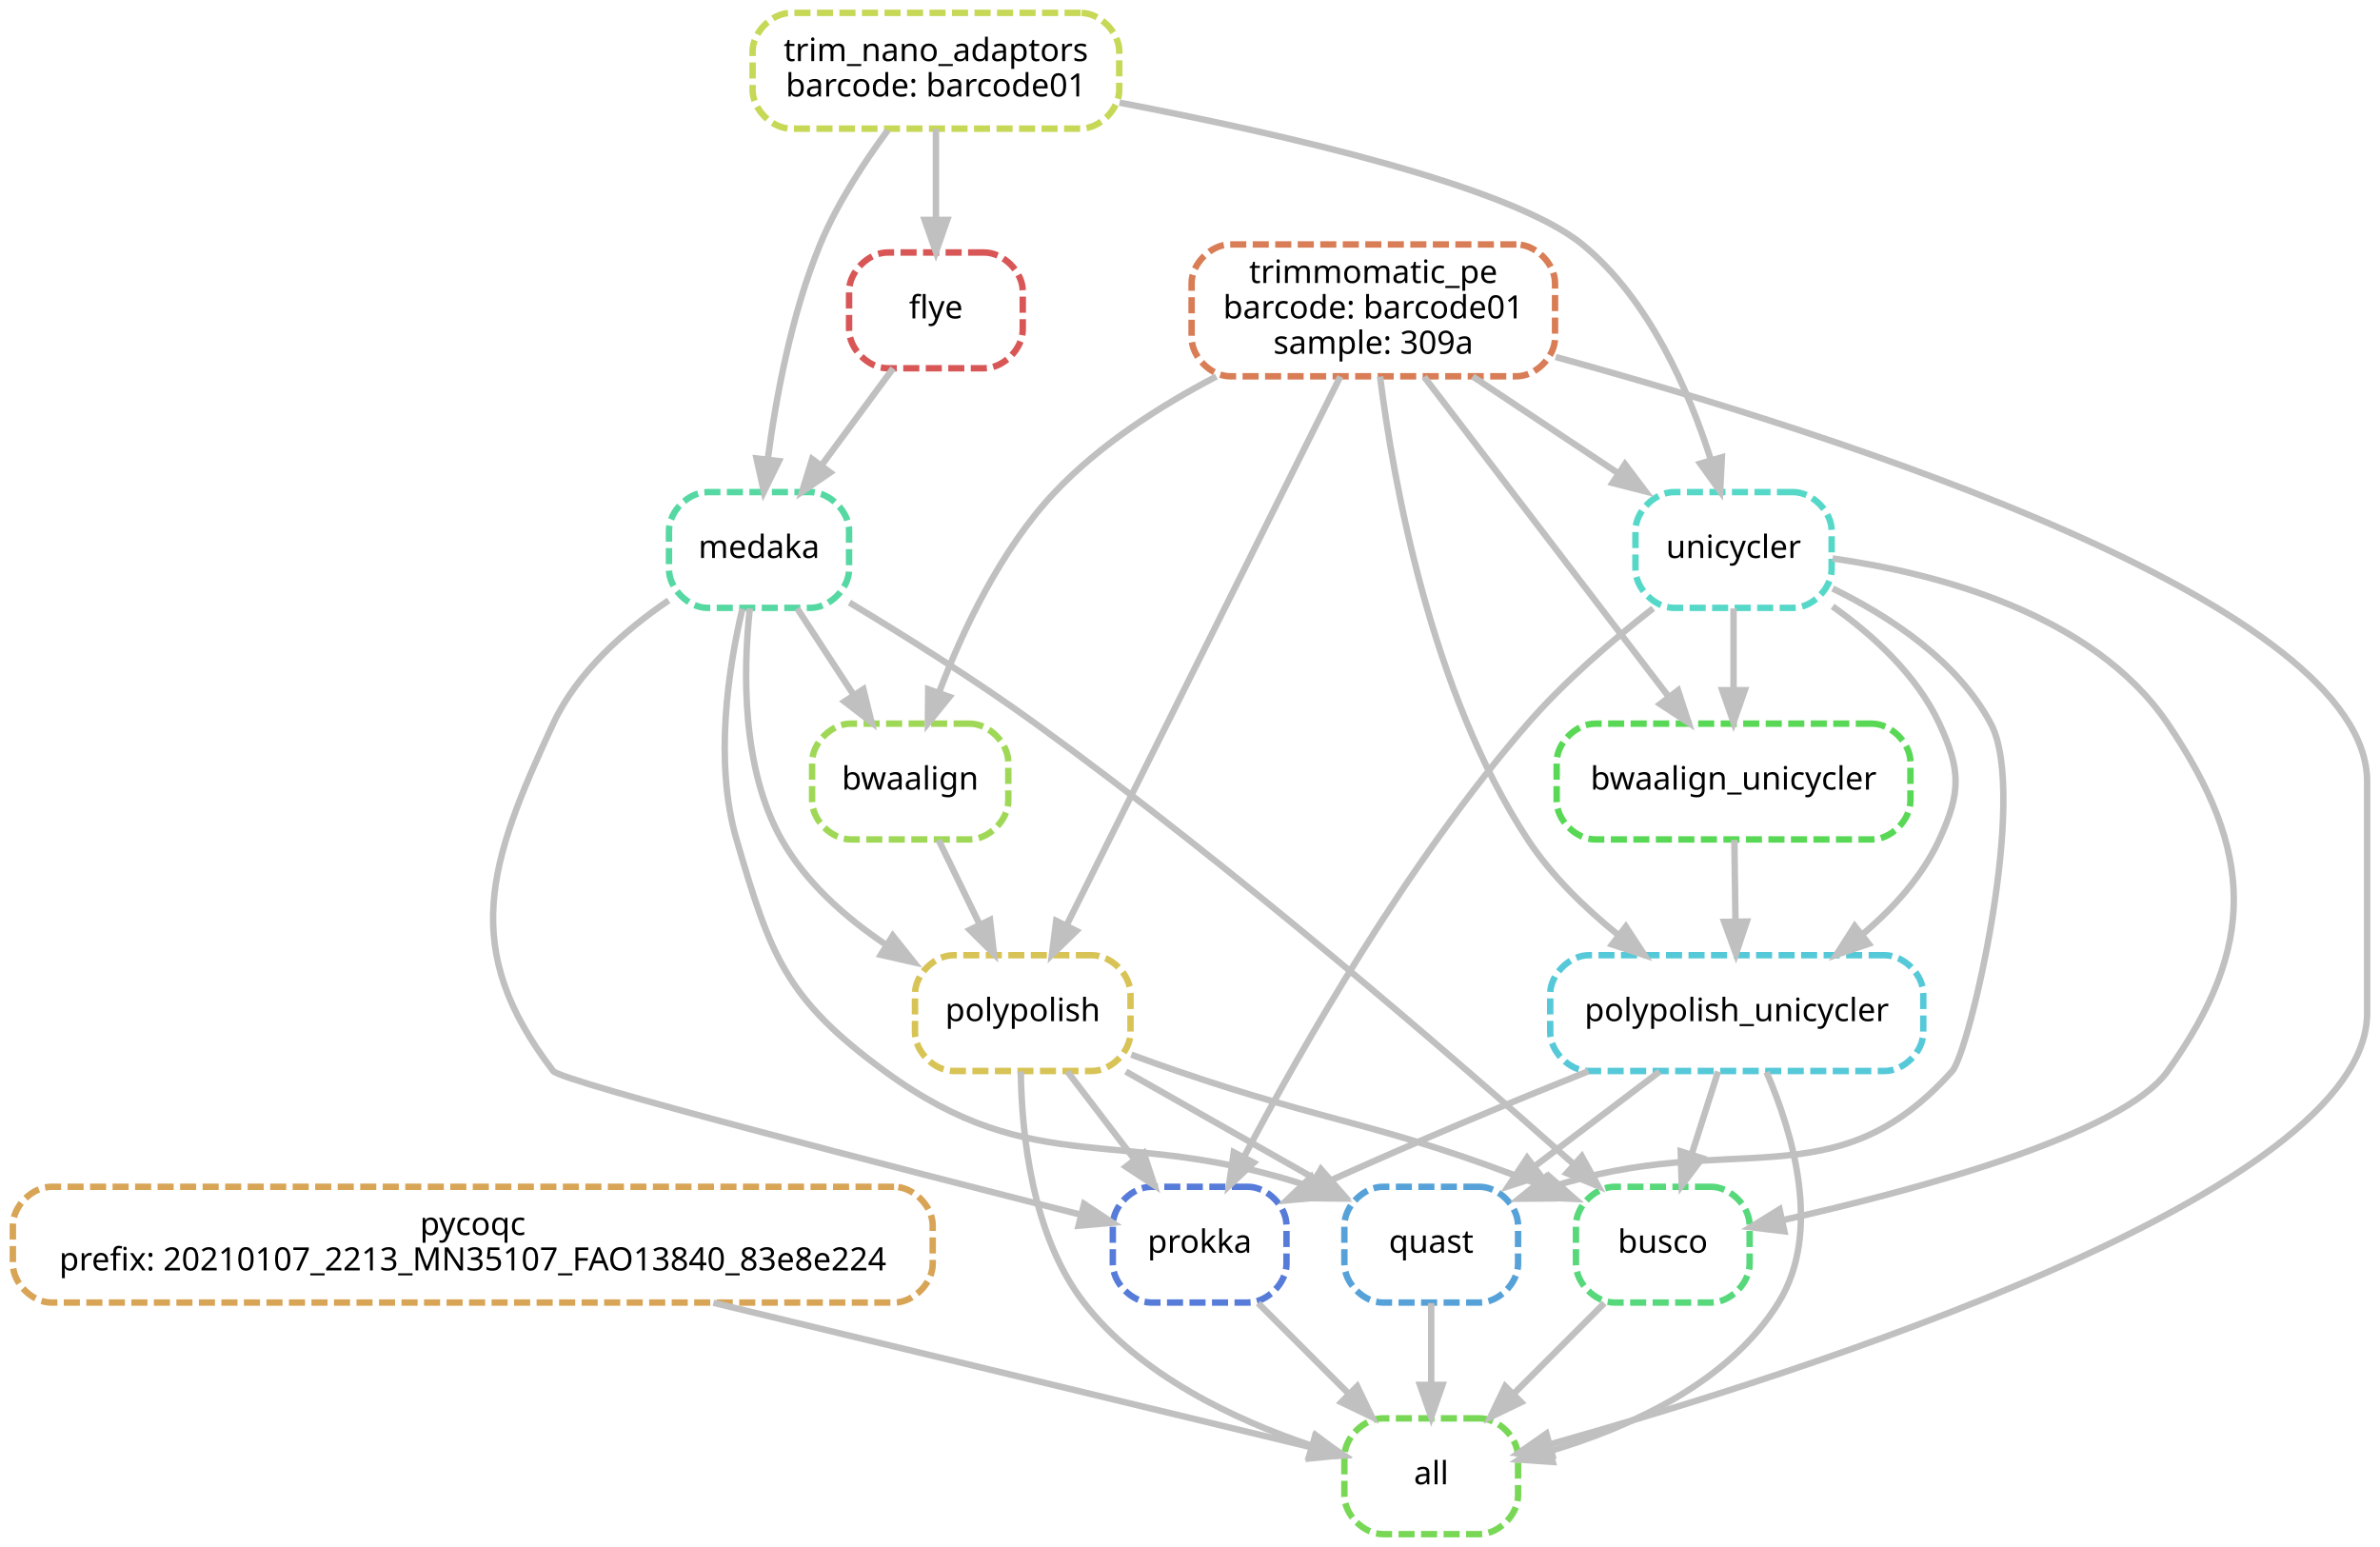
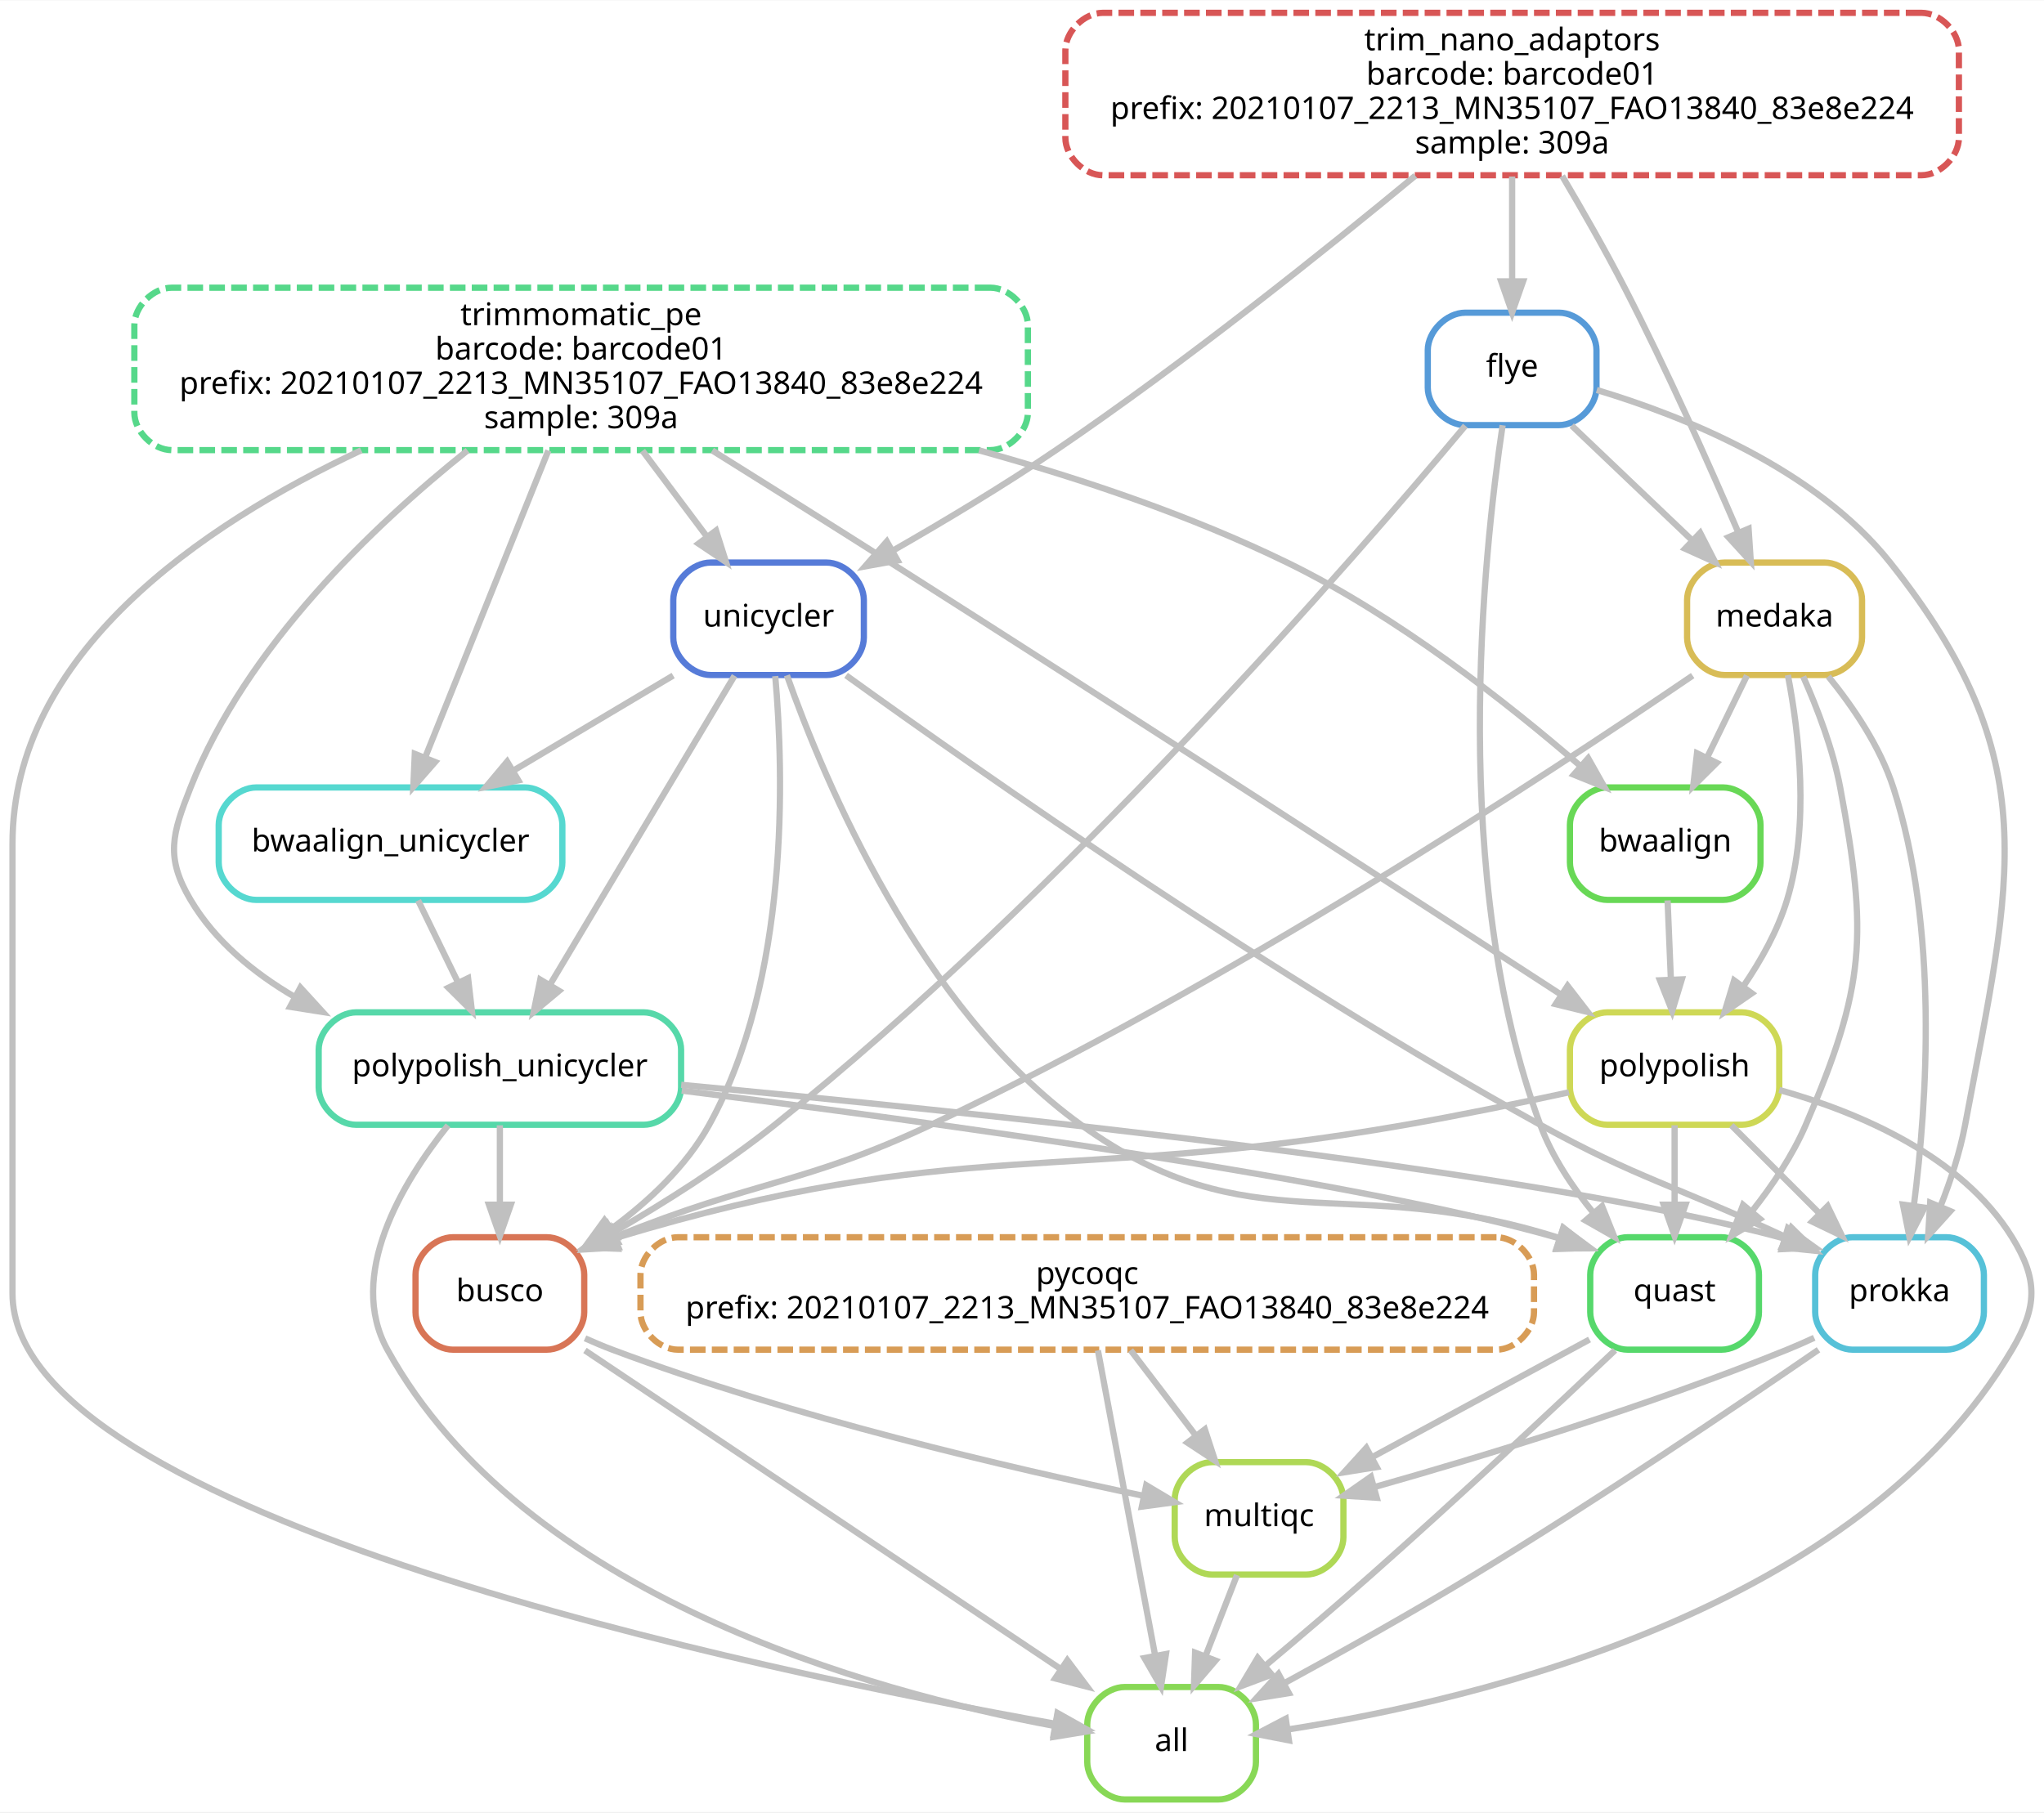
- <svg xmlns="http://www.w3.org/2000/svg" width="740pt" height="481pt" viewBox="0.00 0.00 740.00 481.00">
-   <g id="graph0" class="graph" transform="scale(1 1) rotate(0) translate(4 477)">
-     <polygon fill="#ffffff" stroke="transparent" points="-4,4 -4,-477 736,-477 736,4 -4,4" />
+ <svg xmlns="http://www.w3.org/2000/svg" width="654pt" height="580pt" viewBox="0.00 0.00 654.24 580.00">
+   <g id="graph0" class="graph" transform="scale(1 1) rotate(0) translate(4 576)">
+     <polygon fill="#ffffff" stroke="transparent" points="-4,4 -4,-576 650.242,-576 650.242,4 -4,4" />
    <g id="node1" class="node">
-       <path fill="none" stroke="#78d856" stroke-width="2" stroke-dasharray="5,2" d="M456,-36C456,-36 426,-36 426,-36 420,-36 414,-30 414,-24 414,-24 414,-12 414,-12 414,-6 420,0 426,0 426,0 456,0 456,0 462,0 468,-6 468,-12 468,-12 468,-24 468,-24 468,-30 462,-36 456,-36" />
-       <text text-anchor="middle" x="441" y="-15.5" font-family="sans" font-size="10.00" fill="#000000">all</text>
+       <path fill="none" stroke="#88d856" stroke-width="2" d="M386,-36C386,-36 356,-36 356,-36 350,-36 344,-30 344,-24 344,-24 344,-12 344,-12 344,-6 350,0 356,0 356,0 386,0 386,0 392,0 398,-6 398,-12 398,-12 398,-24 398,-24 398,-30 392,-36 386,-36" />
+       <text text-anchor="middle" x="371" y="-15.5" font-family="sans" font-size="10.00" fill="#000000">all</text>
    </g>
    <g id="node2" class="node">
-       <path fill="none" stroke="#d8a456" stroke-width="2" stroke-dasharray="5,2" d="M274,-108C274,-108 12,-108 12,-108 6,-108 0,-102 0,-96 0,-96 0,-84 0,-84 0,-78 6,-72 12,-72 12,-72 274,-72 274,-72 280,-72 286,-78 286,-84 286,-84 286,-96 286,-96 286,-102 280,-108 274,-108" />
-       <text text-anchor="middle" x="143" y="-93" font-family="sans" font-size="10.00" fill="#000000">pycoqc</text>
-       <text text-anchor="middle" x="143" y="-82" font-family="sans" font-size="10.00" fill="#000000">prefix: 20210107_2213_MN35107_FAO13840_83e8e224</text>
+       <path fill="none" stroke="#d89c56" stroke-width="2" stroke-dasharray="5,2" d="M475,-180C475,-180 213,-180 213,-180 207,-180 201,-174 201,-168 201,-168 201,-156 201,-156 201,-150 207,-144 213,-144 213,-144 475,-144 475,-144 481,-144 487,-150 487,-156 487,-156 487,-168 487,-168 487,-174 481,-180 475,-180" />
+       <text text-anchor="middle" x="344" y="-165" font-family="sans" font-size="10.00" fill="#000000">pycoqc</text>
+       <text text-anchor="middle" x="344" y="-154" font-family="sans" font-size="10.00" fill="#000000">prefix: 20210107_2213_MN35107_FAO13840_83e8e224</text>
    </g>
    <g id="edge1" class="edge">
-       <path fill="none" stroke="#c0c0c0" stroke-width="2" d="M217.813,-71.924C277.119,-57.595 357.477,-38.18 403.831,-26.98" />
-       <polygon fill="#c0c0c0" stroke="#c0c0c0" stroke-width="2" points="404.842,-30.337 413.741,-24.586 403.198,-23.533 404.842,-30.337" />
+       <path fill="none" stroke="#c0c0c0" stroke-width="2" d="M347.42,-143.762C352.045,-119.093 360.339,-74.86 365.755,-45.973" />
+       <polygon fill="#c0c0c0" stroke="#c0c0c0" stroke-width="2" points="369.205,-46.563 367.608,-36.09 362.325,-45.273 369.205,-46.563" />
+     </g>
+     <g id="node15" class="node">
+       <path fill="none" stroke="#afd856" stroke-width="2" d="M414,-108C414,-108 384,-108 384,-108 378,-108 372,-102 372,-96 372,-96 372,-84 372,-84 372,-78 378,-72 384,-72 384,-72 414,-72 414,-72 420,-72 426,-78 426,-84 426,-84 426,-96 426,-96 426,-102 420,-108 414,-108" />
+       <text text-anchor="middle" x="399" y="-87.5" font-family="sans" font-size="10.00" fill="#000000">multiqc</text>
+     </g>
+     <g id="edge42" class="edge">
+       <path fill="none" stroke="#c0c0c0" stroke-width="2" d="M357.879,-143.831C364.214,-135.539 371.838,-125.557 378.793,-116.453" />
+       <polygon fill="#c0c0c0" stroke="#c0c0c0" stroke-width="2" points="381.645,-118.485 384.934,-108.413 376.082,-114.235 381.645,-118.485" />
    </g>
    <g id="node3" class="node">
-       <path fill="none" stroke="#d87d56" stroke-width="2" stroke-dasharray="5,2" d="M467.5,-401C467.5,-401 378.5,-401 378.5,-401 372.5,-401 366.5,-395 366.5,-389 366.5,-389 366.5,-372 366.5,-372 366.5,-366 372.5,-360 378.5,-360 378.5,-360 467.5,-360 467.5,-360 473.5,-360 479.5,-366 479.5,-372 479.5,-372 479.5,-389 479.5,-389 479.5,-395 473.5,-401 467.5,-401" />
-       <text text-anchor="middle" x="423" y="-389" font-family="sans" font-size="10.00" fill="#000000">trimmomatic_pe</text>
-       <text text-anchor="middle" x="423" y="-378" font-family="sans" font-size="10.00" fill="#000000">barcode: barcode01</text>
-       <text text-anchor="middle" x="423" y="-367" font-family="sans" font-size="10.00" fill="#000000">sample: 309a</text>
+       <path fill="none" stroke="#56d88a" stroke-width="2" stroke-dasharray="5,2" d="M313,-484C313,-484 51,-484 51,-484 45,-484 39,-478 39,-472 39,-472 39,-444 39,-444 39,-438 45,-432 51,-432 51,-432 313,-432 313,-432 319,-432 325,-438 325,-444 325,-444 325,-472 325,-472 325,-478 319,-484 313,-484" />
+       <text text-anchor="middle" x="182" y="-472" font-family="sans" font-size="10.00" fill="#000000">trimmomatic_pe</text>
+       <text text-anchor="middle" x="182" y="-461" font-family="sans" font-size="10.00" fill="#000000">barcode: barcode01</text>
+       <text text-anchor="middle" x="182" y="-450" font-family="sans" font-size="10.00" fill="#000000">prefix: 20210107_2213_MN35107_FAO13840_83e8e224</text>
+       <text text-anchor="middle" x="182" y="-439" font-family="sans" font-size="10.00" fill="#000000">sample: 309a</text>
    </g>
    <g id="edge2" class="edge">
-       <path fill="none" stroke="#c0c0c0" stroke-width="2" d="M479.675,-366.014C568.881,-341.531 732,-289.214 732,-234 732,-234 732,-234 732,-162 732,-105.964 556.472,-50.109 478.064,-27.955" />
-       <polygon fill="#c0c0c0" stroke="#c0c0c0" stroke-width="2" points="478.688,-24.496 468.115,-25.178 476.806,-31.238 478.688,-24.496" />
+       <path fill="none" stroke="#c0c0c0" stroke-width="2" d="M111.634,-431.955C60.419,-407.931 0,-366.722 0,-306 0,-306 0,-306 0,-162 0,-90.91 239.731,-41.062 333.777,-24.242" />
+       <polygon fill="#c0c0c0" stroke="#c0c0c0" stroke-width="2" points="334.478,-27.672 343.719,-22.49 333.264,-20.779 334.478,-27.672" />
    </g>
    <g id="node4" class="node">
-       <path fill="none" stroke="#d8c356" stroke-width="2" stroke-dasharray="5,2" d="M335.5,-180C335.5,-180 292.5,-180 292.5,-180 286.5,-180 280.5,-174 280.5,-168 280.5,-168 280.5,-156 280.5,-156 280.5,-150 286.5,-144 292.5,-144 292.5,-144 335.5,-144 335.5,-144 341.5,-144 347.5,-150 347.5,-156 347.5,-156 347.5,-168 347.5,-168 347.5,-174 341.5,-180 335.5,-180" />
-       <text text-anchor="middle" x="314" y="-159.5" font-family="sans" font-size="10.00" fill="#000000">polypolish</text>
+       <path fill="none" stroke="#ced856" stroke-width="2" d="M553.5,-252C553.5,-252 510.5,-252 510.5,-252 504.5,-252 498.5,-246 498.5,-240 498.5,-240 498.5,-228 498.5,-228 498.5,-222 504.5,-216 510.5,-216 510.5,-216 553.5,-216 553.5,-216 559.5,-216 565.5,-222 565.5,-228 565.5,-228 565.5,-240 565.5,-240 565.5,-246 559.5,-252 553.5,-252" />
+       <text text-anchor="middle" x="532" y="-231.5" font-family="sans" font-size="10.00" fill="#000000">polypolish</text>
+     </g>
+     <g id="edge9" class="edge">
+       <path fill="none" stroke="#c0c0c0" stroke-width="2" d="M223.988,-431.88C241.63,-420.861 262.346,-407.86 281,-396 357.637,-347.274 446.865,-289.414 495.605,-257.711" />
+       <polygon fill="#c0c0c0" stroke="#c0c0c0" stroke-width="2" points="497.75,-260.491 504.223,-252.104 493.932,-254.624 497.75,-260.491" />
+     </g>
+     <g id="node8" class="node">
+       <path fill="none" stroke="#68d856" stroke-width="2" d="M547.5,-324C547.5,-324 510.5,-324 510.5,-324 504.5,-324 498.5,-318 498.5,-312 498.5,-312 498.5,-300 498.5,-300 498.5,-294 504.5,-288 510.5,-288 510.5,-288 547.5,-288 547.5,-288 553.5,-288 559.5,-294 559.5,-300 559.5,-300 559.5,-312 559.5,-312 559.5,-318 553.5,-324 547.5,-324" />
+       <text text-anchor="middle" x="529" y="-303.5" font-family="sans" font-size="10.00" fill="#000000">bwaalign</text>
+     </g>
+     <g id="edge15" class="edge">
+       <path fill="none" stroke="#c0c0c0" stroke-width="2" d="M309.369,-431.928C342.388,-422.801 377.281,-410.977 408,-396 443.155,-378.86 478.484,-351.077 501.813,-330.909" />
+       <polygon fill="#c0c0c0" stroke="#c0c0c0" stroke-width="2" points="504.338,-333.35 509.545,-324.123 499.72,-328.089 504.338,-333.35" />
+     </g>
+     <g id="node9" class="node">
+       <path fill="none" stroke="#56d8a9" stroke-width="2" d="M202,-252C202,-252 110,-252 110,-252 104,-252 98,-246 98,-240 98,-240 98,-228 98,-228 98,-222 104,-216 110,-216 110,-216 202,-216 202,-216 208,-216 214,-222 214,-228 214,-228 214,-240 214,-240 214,-246 208,-252 202,-252" />
+       <text text-anchor="middle" x="156" y="-231.5" font-family="sans" font-size="10.00" fill="#000000">polypolish_unicycler</text>
+     </g>
+     <g id="edge17" class="edge">
+       <path fill="none" stroke="#c0c0c0" stroke-width="2" d="M145.649,-431.899C115.471,-407.796 74.727,-368.992 57,-324 51.135,-309.114 48.833,-301.758 57,-288 64.829,-274.811 77.138,-264.638 90.451,-256.869" />
+       <polygon fill="#c0c0c0" stroke="#c0c0c0" stroke-width="2" points="92.159,-259.924 99.307,-252.103 88.843,-253.76 92.159,-259.924" />
+     </g>
+     <g id="node10" class="node">
+       <path fill="none" stroke="#567bd8" stroke-width="2" d="M260.5,-396C260.5,-396 223.5,-396 223.5,-396 217.5,-396 211.5,-390 211.5,-384 211.5,-384 211.5,-372 211.5,-372 211.5,-366 217.5,-360 223.5,-360 223.5,-360 260.5,-360 260.5,-360 266.5,-360 272.5,-366 272.5,-372 272.5,-372 272.5,-384 272.5,-384 272.5,-390 266.5,-396 260.5,-396" />
+       <text text-anchor="middle" x="242" y="-375.5" font-family="sans" font-size="10.00" fill="#000000">unicycler</text>
+     </g>
+     <g id="edge20" class="edge">
+       <path fill="none" stroke="#c0c0c0" stroke-width="2" d="M201.646,-431.805C208.276,-422.965 215.676,-413.099 222.31,-404.254" />
+       <polygon fill="#c0c0c0" stroke="#c0c0c0" stroke-width="2" points="225.185,-406.253 228.385,-396.153 219.585,-402.053 225.185,-406.253" />
+     </g>
+     <g id="node11" class="node">
+       <path fill="none" stroke="#56d8d0" stroke-width="2" d="M164,-324C164,-324 78,-324 78,-324 72,-324 66,-318 66,-312 66,-312 66,-300 66,-300 66,-294 72,-288 78,-288 78,-288 164,-288 164,-288 170,-288 176,-294 176,-300 176,-300 176,-312 176,-312 176,-318 170,-324 164,-324" />
+       <text text-anchor="middle" x="121" y="-303.5" font-family="sans" font-size="10.00" fill="#000000">bwaalign_unicycler</text>
+     </g>
+     <g id="edge22" class="edge">
+       <path fill="none" stroke="#c0c0c0" stroke-width="2" d="M171.514,-431.87C160.531,-404.504 143.35,-361.693 132.132,-333.739" />
+       <polygon fill="#c0c0c0" stroke="#c0c0c0" stroke-width="2" points="135.264,-332.146 128.291,-324.168 128.768,-334.753 135.264,-332.146" />
+     </g>
+     <g id="edge3" class="edge">
+       <path fill="none" stroke="#c0c0c0" stroke-width="2" d="M565.513,-227.152C590.819,-220.033 623.854,-206.124 640,-180 648.412,-166.39 648.145,-157.771 640,-144 590.86,-60.919 469.778,-31.97 408.222,-22.41" />
+       <polygon fill="#c0c0c0" stroke="#c0c0c0" stroke-width="2" points="408.563,-18.922 398.162,-20.938 407.55,-25.849 408.563,-18.922" />
+     </g>
+     <g id="node12" class="node">
+       <path fill="none" stroke="#56c1d8" stroke-width="2" d="M619,-180C619,-180 589,-180 589,-180 583,-180 577,-174 577,-168 577,-168 577,-156 577,-156 577,-150 583,-144 589,-144 589,-144 619,-144 619,-144 625,-144 631,-150 631,-156 631,-156 631,-168 631,-168 631,-174 625,-180 619,-180" />
+       <text text-anchor="middle" x="604" y="-159.5" font-family="sans" font-size="10.00" fill="#000000">prokka</text>
+     </g>
+     <g id="edge26" class="edge">
+       <path fill="none" stroke="#c0c0c0" stroke-width="2" d="M550.169,-215.831C558.715,-207.285 569.056,-196.944 578.38,-187.62" />
+       <polygon fill="#c0c0c0" stroke="#c0c0c0" stroke-width="2" points="580.99,-189.959 585.587,-180.413 576.041,-185.01 580.99,-189.959" />
+     </g>
+     <g id="node13" class="node">
+       <path fill="none" stroke="#56d86b" stroke-width="2" d="M547,-180C547,-180 517,-180 517,-180 511,-180 505,-174 505,-168 505,-168 505,-156 505,-156 505,-150 511,-144 517,-144 517,-144 547,-144 547,-144 553,-144 559,-150 559,-156 559,-156 559,-168 559,-168 559,-174 553,-180 547,-180" />
+       <text text-anchor="middle" x="532" y="-159.5" font-family="sans" font-size="10.00" fill="#000000">quast</text>
+     </g>
+     <g id="edge31" class="edge">
+       <path fill="none" stroke="#c0c0c0" stroke-width="2" d="M532,-215.831C532,-208.131 532,-198.974 532,-190.417" />
+       <polygon fill="#c0c0c0" stroke="#c0c0c0" stroke-width="2" points="535.5,-190.413 532,-180.413 528.5,-190.413 535.5,-190.413" />
+     </g>
+     <g id="node14" class="node">
+       <path fill="none" stroke="#d87556" stroke-width="2" d="M171,-180C171,-180 141,-180 141,-180 135,-180 129,-174 129,-168 129,-168 129,-156 129,-156 129,-150 135,-144 141,-144 141,-144 171,-144 171,-144 177,-144 183,-150 183,-156 183,-156 183,-168 183,-168 183,-174 177,-180 171,-180" />
+       <text text-anchor="middle" x="156" y="-159.5" font-family="sans" font-size="10.00" fill="#000000">busco</text>
+     </g>
+     <g id="edge36" class="edge">
+       <path fill="none" stroke="#c0c0c0" stroke-width="2" d="M498.197,-226.391C482.388,-222.969 463.279,-219.029 446,-216 336.876,-196.868 302.774,-212.968 192.937,-179.738" />
+       <polygon fill="#c0c0c0" stroke="#c0c0c0" stroke-width="2" points="193.724,-176.318 183.136,-176.705 191.654,-183.005 193.724,-176.318" />
+     </g>
+     <g id="node5" class="node">
+       <path fill="none" stroke="#d8bc56" stroke-width="2" d="M580,-396C580,-396 548,-396 548,-396 542,-396 536,-390 536,-384 536,-384 536,-372 536,-372 536,-366 542,-360 548,-360 548,-360 580,-360 580,-360 586,-360 592,-366 592,-372 592,-372 592,-384 592,-384 592,-390 586,-396 580,-396" />
+       <text text-anchor="middle" x="564" y="-375.5" font-family="sans" font-size="10.00" fill="#000000">medaka</text>
+     </g>
+     <g id="edge10" class="edge">
+       <path fill="none" stroke="#c0c0c0" stroke-width="2" d="M568.258,-359.974C571.834,-341.484 575.297,-312.101 568,-288 565.044,-278.236 559.675,-268.623 553.97,-260.276" />
+       <polygon fill="#c0c0c0" stroke="#c0c0c0" stroke-width="2" points="556.713,-258.097 547.99,-252.083 551.059,-262.224 556.713,-258.097" />
+     </g>
+     <g id="edge16" class="edge">
+       <path fill="none" stroke="#c0c0c0" stroke-width="2" d="M555.168,-359.831C551.301,-351.877 546.679,-342.369 542.403,-333.572" />
+       <polygon fill="#c0c0c0" stroke="#c0c0c0" stroke-width="2" points="545.471,-331.877 537.951,-324.413 539.175,-334.937 545.471,-331.877" />
+     </g>
+     <g id="edge27" class="edge">
+       <path fill="none" stroke="#c0c0c0" stroke-width="2" d="M581.195,-359.554C589.153,-349.772 597.767,-337.089 602,-324 616.541,-279.037 612.857,-223.317 608.607,-190.324" />
+       <polygon fill="#c0c0c0" stroke="#c0c0c0" stroke-width="2" points="612.022,-189.474 607.17,-180.055 605.09,-190.444 612.022,-189.474" />
+     </g>
+     <g id="edge32" class="edge">
+       <path fill="none" stroke="#c0c0c0" stroke-width="2" d="M573.158,-359.513C577.701,-349.312 582.7,-336.259 585,-324 593.896,-276.579 593.069,-260.32 574,-216 569.775,-206.181 563.33,-196.592 556.748,-188.285" />
+       <polygon fill="#c0c0c0" stroke="#c0c0c0" stroke-width="2" points="559.294,-185.874 550.197,-180.443 553.922,-190.362 559.294,-185.874" />
+     </g>
+     <g id="edge37" class="edge">
+       <path fill="none" stroke="#c0c0c0" stroke-width="2" d="M537.782,-359.814C490.641,-327.684 387.73,-260.11 294,-216 253.221,-196.809 238.147,-198.472 192.835,-180.075" />
+       <polygon fill="#c0c0c0" stroke="#c0c0c0" stroke-width="2" points="193.929,-176.739 183.352,-176.116 191.232,-183.198 193.929,-176.739" />
+     </g>
+     <g id="node6" class="node">
+       <path fill="none" stroke="#569ad8" stroke-width="2" d="M495,-476C495,-476 465,-476 465,-476 459,-476 453,-470 453,-464 453,-464 453,-452 453,-452 453,-446 459,-440 465,-440 465,-440 495,-440 495,-440 501,-440 507,-446 507,-452 507,-452 507,-464 507,-464 507,-470 501,-476 495,-476" />
+       <text text-anchor="middle" x="480" y="-455.5" font-family="sans" font-size="10.00" fill="#000000">flye</text>
+     </g>
+     <g id="edge12" class="edge">
+       <path fill="none" stroke="#c0c0c0" stroke-width="2" d="M499.061,-439.847C510.445,-429.005 525.073,-415.073 537.562,-403.178" />
+       <polygon fill="#c0c0c0" stroke="#c0c0c0" stroke-width="2" points="540.187,-405.512 545.014,-396.081 535.359,-400.443 540.187,-405.512" />
+     </g>
+     <g id="edge28" class="edge">
+       <path fill="none" stroke="#c0c0c0" stroke-width="2" d="M507.087,-451.25C534.822,-442.923 577.147,-426.038 601,-396 651.19,-332.796 639.881,-295.324 625,-216 623.365,-207.284 620.366,-198.168 617.136,-189.96" />
+       <polygon fill="#c0c0c0" stroke="#c0c0c0" stroke-width="2" points="620.257,-188.352 613.158,-180.487 613.803,-191.062 620.257,-188.352" />
+     </g>
+     <g id="edge33" class="edge">
+       <path fill="none" stroke="#c0c0c0" stroke-width="2" d="M476.956,-439.955C470.781,-398.718 459.713,-295.045 489,-216 492.786,-205.781 499.309,-196.008 506.145,-187.654" />
+       <polygon fill="#c0c0c0" stroke="#c0c0c0" stroke-width="2" points="508.787,-189.949 512.717,-180.11 503.509,-185.351 508.787,-189.949" />
+     </g>
+     <g id="edge38" class="edge">
+       <path fill="none" stroke="#c0c0c0" stroke-width="2" d="M465.026,-439.803C429.545,-397.359 336.38,-289.817 244,-216 227.931,-203.16 208.587,-190.981 192.132,-181.451" />
+       <polygon fill="#c0c0c0" stroke="#c0c0c0" stroke-width="2" points="193.749,-178.344 183.327,-176.441 190.287,-184.428 193.749,-178.344" />
+     </g>
+     <g id="node7" class="node">
+       <path fill="none" stroke="#d85656" stroke-width="2" stroke-dasharray="5,2" d="M611,-572C611,-572 349,-572 349,-572 343,-572 337,-566 337,-560 337,-560 337,-532 337,-532 337,-526 343,-520 349,-520 349,-520 611,-520 611,-520 617,-520 623,-526 623,-532 623,-532 623,-560 623,-560 623,-566 617,-572 611,-572" />
+       <text text-anchor="middle" x="480" y="-560" font-family="sans" font-size="10.00" fill="#000000">trim_nano_adaptors</text>
+       <text text-anchor="middle" x="480" y="-549" font-family="sans" font-size="10.00" fill="#000000">barcode: barcode01</text>
+       <text text-anchor="middle" x="480" y="-538" font-family="sans" font-size="10.00" fill="#000000">prefix: 20210107_2213_MN35107_FAO13840_83e8e224</text>
+       <text text-anchor="middle" x="480" y="-527" font-family="sans" font-size="10.00" fill="#000000">sample: 309a</text>
+     </g>
+     <g id="edge13" class="edge">
+       <path fill="none" stroke="#c0c0c0" stroke-width="2" d="M496.012,-519.776C502.476,-508.852 509.845,-495.95 516,-484 529.477,-457.836 543.16,-427.121 552.45,-405.51" />
+       <polygon fill="#c0c0c0" stroke="#c0c0c0" stroke-width="2" points="555.687,-406.841 556.393,-396.269 549.249,-404.093 555.687,-406.841" />
+     </g>
+     <g id="edge14" class="edge">
+       <path fill="none" stroke="#c0c0c0" stroke-width="2" d="M480,-519.597C480,-509.041 480,-496.868 480,-486.145" />
+       <polygon fill="#c0c0c0" stroke="#c0c0c0" stroke-width="2" points="483.5,-486.019 480,-476.019 476.5,-486.019 483.5,-486.019" />
+     </g>
+     <g id="edge21" class="edge">
+       <path fill="none" stroke="#c0c0c0" stroke-width="2" d="M449.007,-519.85C420.054,-495.898 375.228,-460.016 334,-432 317.327,-420.67 298.201,-409.213 281.722,-399.785" />
+       <polygon fill="#c0c0c0" stroke="#c0c0c0" stroke-width="2" points="283.297,-396.655 272.871,-394.769 279.846,-402.745 283.297,-396.655" />
+     </g>
+     <g id="edge11" class="edge">
+       <path fill="none" stroke="#c0c0c0" stroke-width="2" d="M529.757,-287.831C530.078,-280.131 530.459,-270.974 530.816,-262.417" />
+       <polygon fill="#c0c0c0" stroke="#c0c0c0" stroke-width="2" points="534.313,-262.55 531.233,-252.413 527.319,-262.259 534.313,-262.55" />
+     </g>
+     <g id="edge4" class="edge">
+       <path fill="none" stroke="#c0c0c0" stroke-width="2" d="M139.404,-215.82C124.532,-197.208 106.922,-167.729 120,-144 163.518,-65.044 275.11,-34.413 333.74,-23.488" />
+       <polygon fill="#c0c0c0" stroke="#c0c0c0" stroke-width="2" points="334.464,-26.914 343.702,-21.727 333.245,-20.021 334.464,-26.914" />
+     </g>
+     <g id="edge24" class="edge">
+       <path fill="none" stroke="#c0c0c0" stroke-width="2" d="M214.04,-228.794C307.366,-220.039 487.583,-201.452 567.222,-179.563" />
+       <polygon fill="#c0c0c0" stroke="#c0c0c0" stroke-width="2" points="568.26,-182.906 576.874,-176.737 566.293,-176.188 568.26,-182.906" />
+     </g>
+     <g id="edge29" class="edge">
+       <path fill="none" stroke="#c0c0c0" stroke-width="2" d="M214.218,-226.938C292.881,-217.042 429.886,-198.473 495.03,-179.673" />
+       <polygon fill="#c0c0c0" stroke="#c0c0c0" stroke-width="2" points="496.318,-182.938 504.848,-176.654 494.261,-176.247 496.318,-182.938" />
+     </g>
+     <g id="edge34" class="edge">
+       <path fill="none" stroke="#c0c0c0" stroke-width="2" d="M156,-215.831C156,-208.131 156,-198.974 156,-190.417" />
+       <polygon fill="#c0c0c0" stroke="#c0c0c0" stroke-width="2" points="159.5,-190.413 156,-180.413 152.5,-190.413 159.5,-190.413" />
+     </g>
+     <g id="edge18" class="edge">
+       <path fill="none" stroke="#c0c0c0" stroke-width="2" d="M231.108,-359.762C216.181,-334.768 189.261,-289.692 172.03,-260.841" />
+       <polygon fill="#c0c0c0" stroke="#c0c0c0" stroke-width="2" points="174.936,-258.88 166.804,-252.09 168.926,-262.47 174.936,-258.88" />
+     </g>
+     <g id="edge23" class="edge">
+       <path fill="none" stroke="#c0c0c0" stroke-width="2" d="M211.467,-359.831C195.99,-350.622 177.013,-339.33 160.444,-329.471" />
+       <polygon fill="#c0c0c0" stroke="#c0c0c0" stroke-width="2" points="161.907,-326.269 151.524,-324.163 158.328,-332.284 161.907,-326.269" />
+     </g>
+     <g id="edge25" class="edge">
+       <path fill="none" stroke="#c0c0c0" stroke-width="2" d="M266.806,-359.889C310.444,-328.453 404.354,-262.687 489,-216 520.279,-198.748 531.511,-196.838 567.713,-180.017" />
+       <polygon fill="#c0c0c0" stroke="#c0c0c0" stroke-width="2" points="569.376,-183.103 576.925,-175.668 566.387,-176.773 569.376,-183.103" />
+     </g>
+     <g id="edge30" class="edge">
+       <path fill="none" stroke="#c0c0c0" stroke-width="2" d="M247.873,-359.901C259.836,-326.035 290.354,-253.16 342,-216 396.493,-176.792 427.068,-201.422 494.943,-179.807" />
+       <polygon fill="#c0c0c0" stroke="#c0c0c0" stroke-width="2" points="496.449,-182.991 504.774,-176.439 494.18,-176.369 496.449,-182.991" />
+     </g>
+     <g id="edge35" class="edge">
+       <path fill="none" stroke="#c0c0c0" stroke-width="2" d="M244.138,-359.646C246.92,-328.125 248.738,-262.603 223,-216 215.677,-202.74 203.645,-191.513 191.783,-182.789" />
+       <polygon fill="#c0c0c0" stroke="#c0c0c0" stroke-width="2" points="193.461,-179.694 183.245,-176.885 189.479,-185.451 193.461,-179.694" />
+     </g>
+     <g id="edge19" class="edge">
+       <path fill="none" stroke="#c0c0c0" stroke-width="2" d="M129.832,-287.831C133.699,-279.877 138.321,-270.369 142.597,-261.572" />
+       <polygon fill="#c0c0c0" stroke="#c0c0c0" stroke-width="2" points="145.825,-262.937 147.049,-252.413 139.529,-259.877 145.825,-262.937" />
+     </g>
+     <g id="edge5" class="edge">
+       <path fill="none" stroke="#c0c0c0" stroke-width="2" d="M578.058,-143.974C550.971,-125.357 507.071,-95.755 468,-72 448.135,-59.922 425.455,-47.237 407.023,-37.199" />
+       <polygon fill="#c0c0c0" stroke="#c0c0c0" stroke-width="2" points="408.539,-34.039 398.079,-32.354 405.204,-40.194 408.539,-34.039" />
+     </g>
+     <g id="edge39" class="edge">
+       <path fill="none" stroke="#c0c0c0" stroke-width="2" d="M576.684,-147.797C573.78,-146.451 570.848,-145.159 568,-144 523.467,-125.879 470.411,-109.78 435.781,-99.974" />
+       <polygon fill="#c0c0c0" stroke="#c0c0c0" stroke-width="2" points="436.664,-96.587 426.09,-97.258 434.775,-103.327 436.664,-96.587" />
+     </g>
+     <g id="edge6" class="edge">
+       <path fill="none" stroke="#c0c0c0" stroke-width="2" d="M512.921,-143.8C493.535,-125.425 462.526,-96.358 435,-72 424.069,-62.327 411.867,-51.934 401.073,-42.875" />
+       <polygon fill="#c0c0c0" stroke="#c0c0c0" stroke-width="2" points="403.055,-39.97 393.138,-36.242 398.565,-45.341 403.055,-39.97" />
+     </g>
+     <g id="edge41" class="edge">
+       <path fill="none" stroke="#c0c0c0" stroke-width="2" d="M504.764,-147.256C484.682,-136.384 457.156,-121.483 435.22,-109.608" />
+       <polygon fill="#c0c0c0" stroke="#c0c0c0" stroke-width="2" points="436.659,-106.407 426.199,-104.724 433.327,-112.563 436.659,-106.407" />
+     </g>
+     <g id="edge7" class="edge">
+       <path fill="none" stroke="#c0c0c0" stroke-width="2" d="M183.23,-143.762C221.921,-117.849 292.842,-70.348 335.579,-41.724" />
+       <polygon fill="#c0c0c0" stroke="#c0c0c0" stroke-width="2" points="337.63,-44.562 343.991,-36.09 333.735,-38.746 337.63,-44.562" />
+     </g>
+     <g id="edge40" class="edge">
+       <path fill="none" stroke="#c0c0c0" stroke-width="2" d="M183.254,-147.637C186.17,-146.323 189.122,-145.081 192,-144 249.852,-122.263 319.953,-105.969 361.937,-97.226" />
+       <polygon fill="#c0c0c0" stroke="#c0c0c0" stroke-width="2" points="362.887,-100.604 371.981,-95.168 361.482,-93.747 362.887,-100.604" />
    </g>
    <g id="edge8" class="edge">
-       <path fill="none" stroke="#c0c0c0" stroke-width="2" d="M412.745,-359.944C392.996,-320.355 349.685,-233.533 327.572,-189.207" />
-       <polygon fill="#c0c0c0" stroke="#c0c0c0" stroke-width="2" points="330.661,-187.558 323.065,-180.172 324.397,-190.682 330.661,-187.558" />
-     </g>
-     <g id="node8" class="node">
-       <path fill="none" stroke="#9fd856" stroke-width="2" stroke-dasharray="5,2" d="M297.5,-252C297.5,-252 260.5,-252 260.5,-252 254.5,-252 248.5,-246 248.5,-240 248.5,-240 248.5,-228 248.5,-228 248.5,-222 254.5,-216 260.5,-216 260.5,-216 297.5,-216 297.5,-216 303.5,-216 309.5,-222 309.5,-228 309.5,-228 309.5,-240 309.5,-240 309.5,-246 303.5,-252 297.5,-252" />
-       <text text-anchor="middle" x="279" y="-231.5" font-family="sans" font-size="10.00" fill="#000000">bwaalign</text>
-     </g>
-     <g id="edge14" class="edge">
-       <path fill="none" stroke="#c0c0c0" stroke-width="2" d="M374.197,-359.942C356.774,-350.841 338.012,-338.804 324,-324 307.127,-306.173 295.22,-280.803 287.91,-261.54" />
-       <polygon fill="#c0c0c0" stroke="#c0c0c0" stroke-width="2" points="291.189,-260.316 284.505,-252.096 284.604,-262.69 291.189,-260.316" />
-     </g>
-     <g id="node9" class="node">
-       <path fill="none" stroke="#56c9d8" stroke-width="2" stroke-dasharray="5,2" d="M582,-180C582,-180 490,-180 490,-180 484,-180 478,-174 478,-168 478,-168 478,-156 478,-156 478,-150 484,-144 490,-144 490,-144 582,-144 582,-144 588,-144 594,-150 594,-156 594,-156 594,-168 594,-168 594,-174 588,-180 582,-180" />
-       <text text-anchor="middle" x="536" y="-159.5" font-family="sans" font-size="10.00" fill="#000000">polypolish_unicycler</text>
-     </g>
-     <g id="edge16" class="edge">
-       <path fill="none" stroke="#c0c0c0" stroke-width="2" d="M425.094,-359.911C429.247,-327.077 440.886,-261.89 471,-216 478.368,-204.773 488.776,-194.671 499.109,-186.325" />
-       <polygon fill="#c0c0c0" stroke="#c0c0c0" stroke-width="2" points="501.52,-188.886 507.32,-180.02 497.257,-183.334 501.52,-188.886" />
-     </g>
-     <g id="node10" class="node">
-       <path fill="none" stroke="#56d8c9" stroke-width="2" stroke-dasharray="5,2" d="M553.5,-324C553.5,-324 516.5,-324 516.5,-324 510.5,-324 504.5,-318 504.5,-312 504.5,-312 504.5,-300 504.5,-300 504.5,-294 510.5,-288 516.5,-288 516.5,-288 553.5,-288 553.5,-288 559.5,-288 565.5,-294 565.5,-300 565.5,-300 565.5,-312 565.5,-312 565.5,-318 559.5,-324 553.5,-324" />
-       <text text-anchor="middle" x="535" y="-303.5" font-family="sans" font-size="10.00" fill="#000000">unicycler</text>
-     </g>
-     <g id="edge19" class="edge">
-       <path fill="none" stroke="#c0c0c0" stroke-width="2" d="M453.901,-359.945C467.842,-350.672 484.4,-339.658 498.908,-330.007" />
-       <polygon fill="#c0c0c0" stroke="#c0c0c0" stroke-width="2" points="501.248,-332.655 507.635,-324.202 497.371,-326.827 501.248,-332.655" />
-     </g>
-     <g id="node11" class="node">
-       <path fill="none" stroke="#59d856" stroke-width="2" stroke-dasharray="5,2" d="M578,-252C578,-252 492,-252 492,-252 486,-252 480,-246 480,-240 480,-240 480,-228 480,-228 480,-222 486,-216 492,-216 492,-216 578,-216 578,-216 584,-216 590,-222 590,-228 590,-228 590,-240 590,-240 590,-246 584,-252 578,-252" />
-       <text text-anchor="middle" x="535" y="-231.5" font-family="sans" font-size="10.00" fill="#000000">bwaalign_unicycler</text>
-     </g>
-     <g id="edge21" class="edge">
-       <path fill="none" stroke="#c0c0c0" stroke-width="2" d="M438.809,-359.821C458.7,-333.803 492.89,-289.082 514.696,-260.558" />
-       <polygon fill="#c0c0c0" stroke="#c0c0c0" stroke-width="2" points="517.743,-262.335 521.036,-252.265 512.182,-258.084 517.743,-262.335" />
-     </g>
-     <g id="edge3" class="edge">
-       <path fill="none" stroke="#c0c0c0" stroke-width="2" d="M313.39,-143.874C313.657,-124.214 316.895,-92.855 333,-72 350.49,-49.353 380.034,-35.504 403.804,-27.51" />
-       <polygon fill="#c0c0c0" stroke="#c0c0c0" stroke-width="2" points="405.097,-30.773 413.586,-24.434 402.997,-24.095 405.097,-30.773" />
-     </g>
-     <g id="node12" class="node">
-       <path fill="none" stroke="#567bd8" stroke-width="2" stroke-dasharray="5,2" d="M384,-108C384,-108 354,-108 354,-108 348,-108 342,-102 342,-96 342,-96 342,-84 342,-84 342,-78 348,-72 354,-72 354,-72 384,-72 384,-72 390,-72 396,-78 396,-84 396,-84 396,-96 396,-96 396,-102 390,-108 384,-108" />
-       <text text-anchor="middle" x="369" y="-87.5" font-family="sans" font-size="10.00" fill="#000000">prokka</text>
-     </g>
-     <g id="edge26" class="edge">
-       <path fill="none" stroke="#c0c0c0" stroke-width="2" d="M327.879,-143.831C334.214,-135.539 341.838,-125.557 348.793,-116.453" />
-       <polygon fill="#c0c0c0" stroke="#c0c0c0" stroke-width="2" points="351.645,-118.485 354.934,-108.413 346.082,-114.235 351.645,-118.485" />
-     </g>
-     <g id="node13" class="node">
-       <path fill="none" stroke="#56a2d8" stroke-width="2" stroke-dasharray="5,2" d="M456,-108C456,-108 426,-108 426,-108 420,-108 414,-102 414,-96 414,-96 414,-84 414,-84 414,-78 420,-72 426,-72 426,-72 456,-72 456,-72 462,-72 468,-78 468,-84 468,-84 468,-96 468,-96 468,-102 462,-108 456,-108" />
-       <text text-anchor="middle" x="441" y="-87.5" font-family="sans" font-size="10.00" fill="#000000">quast</text>
-     </g>
-     <g id="edge30" class="edge">
-       <path fill="none" stroke="#c0c0c0" stroke-width="2" d="M346.048,-143.831C363.982,-133.664 386.394,-120.958 404.94,-110.444" />
-       <polygon fill="#c0c0c0" stroke="#c0c0c0" stroke-width="2" points="406.724,-113.456 413.697,-105.479 403.271,-107.366 406.724,-113.456" />
-     </g>
-     <g id="node14" class="node">
-       <path fill="none" stroke="#56d87b" stroke-width="2" stroke-dasharray="5,2" d="M528,-108C528,-108 498,-108 498,-108 492,-108 486,-102 486,-96 486,-96 486,-84 486,-84 486,-78 492,-72 498,-72 498,-72 528,-72 528,-72 534,-72 540,-78 540,-84 540,-84 540,-96 540,-96 540,-102 534,-108 528,-108" />
-       <text text-anchor="middle" x="513" y="-87.5" font-family="sans" font-size="10.00" fill="#000000">busco</text>
-     </g>
-     <g id="edge34" class="edge">
-       <path fill="none" stroke="#c0c0c0" stroke-width="2" d="M347.744,-149.078C352.515,-147.329 357.371,-145.591 362,-144 409.78,-127.577 425.555,-127.936 476.181,-108.033" />
-       <polygon fill="#c0c0c0" stroke="#c0c0c0" stroke-width="2" points="477.711,-111.19 485.691,-104.221 475.107,-104.693 477.711,-111.19" />
-     </g>
-     <g id="node5" class="node">
-       <path fill="none" stroke="#56d8a2" stroke-width="2" stroke-dasharray="5,2" d="M248,-324C248,-324 216,-324 216,-324 210,-324 204,-318 204,-312 204,-312 204,-300 204,-300 204,-294 210,-288 216,-288 216,-288 248,-288 248,-288 254,-288 260,-294 260,-300 260,-300 260,-312 260,-312 260,-318 254,-324 248,-324" />
-       <text text-anchor="middle" x="232" y="-303.5" font-family="sans" font-size="10.00" fill="#000000">medaka</text>
-     </g>
-     <g id="edge9" class="edge">
-       <path fill="none" stroke="#c0c0c0" stroke-width="2" d="M229.143,-287.813C227.066,-268.666 226.48,-238.267 239,-216 246.539,-202.591 258.951,-191.652 271.528,-183.213" />
-       <polygon fill="#c0c0c0" stroke="#c0c0c0" stroke-width="2" points="273.592,-186.05 280.203,-177.771 269.872,-180.12 273.592,-186.05" />
-     </g>
-     <g id="edge15" class="edge">
-       <path fill="none" stroke="#c0c0c0" stroke-width="2" d="M243.86,-287.831C249.163,-279.708 255.524,-269.964 261.367,-261.012" />
-       <polygon fill="#c0c0c0" stroke="#c0c0c0" stroke-width="2" points="264.445,-262.7 266.98,-252.413 258.583,-258.874 264.445,-262.7" />
-     </g>
-     <g id="edge24" class="edge">
-       <path fill="none" stroke="#c0c0c0" stroke-width="2" d="M203.895,-290.324C190.359,-281.103 175.474,-268.085 168,-252 147.774,-208.47 138.792,-182.091 168,-144 170.547,-140.678 274.795,-113.853 332.124,-99.305" />
-       <polygon fill="#c0c0c0" stroke="#c0c0c0" stroke-width="2" points="333.077,-102.674 341.911,-96.825 331.358,-95.888 333.077,-102.674" />
-     </g>
-     <g id="edge28" class="edge">
-       <path fill="none" stroke="#c0c0c0" stroke-width="2" d="M226.818,-287.678C222.46,-269.208 217.968,-240.069 225,-216 235.65,-179.551 240.369,-166.444 271,-144 318.314,-109.331 344.699,-127.858 404.291,-107.755" />
-       <polygon fill="#c0c0c0" stroke="#c0c0c0" stroke-width="2" points="405.523,-111.031 413.738,-104.341 403.144,-104.448 405.523,-111.031" />
-     </g>
-     <g id="edge32" class="edge">
-       <path fill="none" stroke="#c0c0c0" stroke-width="2" d="M260.111,-289.64C277.216,-279.372 299.297,-265.55 318,-252 380.13,-206.989 448.062,-148.164 485.087,-115.207" />
-       <polygon fill="#c0c0c0" stroke="#c0c0c0" stroke-width="2" points="487.815,-117.462 492.941,-108.19 483.152,-112.242 487.815,-117.462" />
-     </g>
-     <g id="node6" class="node">
-       <path fill="none" stroke="#d85656" stroke-width="2" stroke-dasharray="5,2" d="M302,-398.5C302,-398.5 272,-398.5 272,-398.5 266,-398.5 260,-392.5 260,-386.5 260,-386.5 260,-374.5 260,-374.5 260,-368.5 266,-362.5 272,-362.5 272,-362.5 302,-362.5 302,-362.5 308,-362.5 314,-368.5 314,-374.5 314,-374.5 314,-386.5 314,-386.5 314,-392.5 308,-398.5 302,-398.5" />
-       <text text-anchor="middle" x="287" y="-378" font-family="sans" font-size="10.00" fill="#000000">flye</text>
-     </g>
-     <g id="edge11" class="edge">
-       <path fill="none" stroke="#c0c0c0" stroke-width="2" d="M273.686,-362.466C266.98,-353.382 258.724,-342.199 251.333,-332.188" />
-       <polygon fill="#c0c0c0" stroke="#c0c0c0" stroke-width="2" points="254.137,-330.093 245.382,-324.127 248.506,-334.25 254.137,-330.093" />
-     </g>
-     <g id="node7" class="node">
-       <path fill="none" stroke="#c6d856" stroke-width="2" stroke-dasharray="5,2" d="M332,-473C332,-473 242,-473 242,-473 236,-473 230,-467 230,-461 230,-461 230,-449 230,-449 230,-443 236,-437 242,-437 242,-437 332,-437 332,-437 338,-437 344,-443 344,-449 344,-449 344,-461 344,-461 344,-467 338,-473 332,-473" />
-       <text text-anchor="middle" x="287" y="-458" font-family="sans" font-size="10.00" fill="#000000">trim_nano_adaptors</text>
-       <text text-anchor="middle" x="287" y="-447" font-family="sans" font-size="10.00" fill="#000000">barcode: barcode01</text>
-     </g>
-     <g id="edge12" class="edge">
-       <path fill="none" stroke="#c0c0c0" stroke-width="2" d="M272.059,-436.542C264.683,-426.559 256.26,-413.7 251,-401 242.093,-379.497 237.264,-353.484 234.707,-334.119" />
-       <polygon fill="#c0c0c0" stroke="#c0c0c0" stroke-width="2" points="238.173,-333.628 233.508,-324.115 231.222,-334.461 238.173,-333.628" />
-     </g>
-     <g id="edge13" class="edge">
-       <path fill="none" stroke="#c0c0c0" stroke-width="2" d="M287,-436.966C287,-428.518 287,-418.254 287,-408.806" />
-       <polygon fill="#c0c0c0" stroke="#c0c0c0" stroke-width="2" points="290.5,-408.627 287,-398.627 283.5,-408.627 290.5,-408.627" />
-     </g>
-     <g id="edge20" class="edge">
-       <path fill="none" stroke="#c0c0c0" stroke-width="2" d="M344.09,-445.089C395.438,-435.222 466.068,-418.988 488,-401 508.786,-383.952 521.154,-355.423 527.943,-334.069" />
-       <polygon fill="#c0c0c0" stroke="#c0c0c0" stroke-width="2" points="531.369,-334.825 530.84,-324.244 524.655,-332.846 531.369,-334.825" />
-     </g>
-     <g id="edge10" class="edge">
-       <path fill="none" stroke="#c0c0c0" stroke-width="2" d="M287.832,-215.831C291.699,-207.877 296.321,-198.369 300.597,-189.572" />
-       <polygon fill="#c0c0c0" stroke="#c0c0c0" stroke-width="2" points="303.825,-190.937 305.049,-180.413 297.529,-187.877 303.825,-190.937" />
-     </g>
-     <g id="edge4" class="edge">
-       <path fill="none" stroke="#c0c0c0" stroke-width="2" d="M545.257,-143.664C553.559,-124.391 562.529,-93.89 549,-72 533.599,-47.08 502.829,-33.276 478.06,-25.877" />
-       <polygon fill="#c0c0c0" stroke="#c0c0c0" stroke-width="2" points="478.789,-22.448 468.219,-23.171 476.933,-29.197 478.789,-22.448" />
-     </g>
-     <g id="edge25" class="edge">
-       <path fill="none" stroke="#c0c0c0" stroke-width="2" d="M489.877,-143.94C466.789,-134.682 438.281,-122.925 405.411,-108.054" />
-       <polygon fill="#c0c0c0" stroke="#c0c0c0" stroke-width="2" points="406.576,-104.739 396.025,-103.776 403.673,-111.108 406.576,-104.739" />
-     </g>
-     <g id="edge29" class="edge">
-       <path fill="none" stroke="#c0c0c0" stroke-width="2" d="M512.028,-143.831C500.214,-134.878 485.803,-123.956 473.057,-114.296" />
-       <polygon fill="#c0c0c0" stroke="#c0c0c0" stroke-width="2" points="475.049,-111.414 464.965,-108.163 470.82,-116.993 475.049,-111.414" />
-     </g>
-     <g id="edge33" class="edge">
-       <path fill="none" stroke="#c0c0c0" stroke-width="2" d="M530.196,-143.831C527.709,-136.046 524.747,-126.773 521.987,-118.135" />
-       <polygon fill="#c0c0c0" stroke="#c0c0c0" stroke-width="2" points="525.259,-116.874 518.882,-108.413 518.591,-119.004 525.259,-116.874" />
-     </g>
-     <g id="edge17" class="edge">
-       <path fill="none" stroke="#c0c0c0" stroke-width="2" d="M565.783,-288.461C578.561,-279.382 592.016,-267.03 599,-252 605.742,-237.49 605.686,-230.536 599,-216 593.733,-204.548 584.707,-194.616 575.106,-186.503" />
-       <polygon fill="#c0c0c0" stroke="#c0c0c0" stroke-width="2" points="577.003,-183.543 566.976,-180.122 572.682,-189.05 577.003,-183.543" />
-     </g>
-     <g id="edge22" class="edge">
-       <path fill="none" stroke="#c0c0c0" stroke-width="2" d="M535,-287.831C535,-280.131 535,-270.974 535,-262.417" />
-       <polygon fill="#c0c0c0" stroke="#c0c0c0" stroke-width="2" points="538.5,-262.413 535,-252.413 531.5,-262.413 538.5,-262.413" />
-     </g>
-     <g id="edge23" class="edge">
-       <path fill="none" stroke="#c0c0c0" stroke-width="2" d="M510.009,-287.86C497.474,-278.062 482.545,-265.272 471,-252 433.676,-209.093 400.677,-151.17 382.897,-117.473" />
-       <polygon fill="#c0c0c0" stroke="#c0c0c0" stroke-width="2" points="385.811,-115.491 378.087,-108.24 379.603,-118.725 385.811,-115.491" />
-     </g>
-     <g id="edge27" class="edge">
-       <path fill="none" stroke="#c0c0c0" stroke-width="2" d="M565.819,-294.013C583.674,-285.278 604.619,-271.532 615,-252 626.861,-229.683 608.419,-150.07 603,-144 566.258,-102.846 534.769,-126.302 478.001,-107.794" />
-       <polygon fill="#c0c0c0" stroke="#c0c0c0" stroke-width="2" points="478.874,-104.388 468.28,-104.294 476.503,-110.975 478.874,-104.388" />
-     </g>
-     <g id="edge31" class="edge">
-       <path fill="none" stroke="#c0c0c0" stroke-width="2" d="M565.782,-303.372C597.914,-298.801 646.791,-286.281 670,-252 696.91,-212.253 697.88,-183.073 670,-144 655.848,-124.166 591.917,-106.978 550.126,-97.591" />
-       <polygon fill="#c0c0c0" stroke="#c0c0c0" stroke-width="2" points="550.799,-94.156 540.281,-95.431 549.299,-100.993 550.799,-94.156" />
-     </g>
-     <g id="edge18" class="edge">
-       <path fill="none" stroke="#c0c0c0" stroke-width="2" d="M535.252,-215.831C535.359,-208.131 535.486,-198.974 535.605,-190.417" />
-       <polygon fill="#c0c0c0" stroke="#c0c0c0" stroke-width="2" points="539.105,-190.461 535.744,-180.413 532.106,-190.364 539.105,-190.461" />
-     </g>
-     <g id="edge5" class="edge">
-       <path fill="none" stroke="#c0c0c0" stroke-width="2" d="M387.169,-71.831C395.715,-63.285 406.056,-52.944 415.38,-43.62" />
-       <polygon fill="#c0c0c0" stroke="#c0c0c0" stroke-width="2" points="417.99,-45.959 422.587,-36.413 413.041,-41.01 417.99,-45.959" />
-     </g>
-     <g id="edge6" class="edge">
-       <path fill="none" stroke="#c0c0c0" stroke-width="2" d="M441,-71.831C441,-64.131 441,-54.974 441,-46.417" />
-       <polygon fill="#c0c0c0" stroke="#c0c0c0" stroke-width="2" points="444.5,-46.413 441,-36.413 437.5,-46.413 444.5,-46.413" />
-     </g>
-     <g id="edge7" class="edge">
-       <path fill="none" stroke="#c0c0c0" stroke-width="2" d="M494.831,-71.831C486.285,-63.285 475.944,-52.944 466.62,-43.62" />
-       <polygon fill="#c0c0c0" stroke="#c0c0c0" stroke-width="2" points="468.959,-41.01 459.413,-36.413 464.01,-45.959 468.959,-41.01" />
+       <path fill="none" stroke="#c0c0c0" stroke-width="2" d="M391.934,-71.831C388.874,-63.962 385.222,-54.571 381.832,-45.853" />
+       <polygon fill="#c0c0c0" stroke="#c0c0c0" stroke-width="2" points="385.047,-44.465 378.161,-36.413 378.523,-47.002 385.047,-44.465" />
    </g>
  </g>
</svg>
